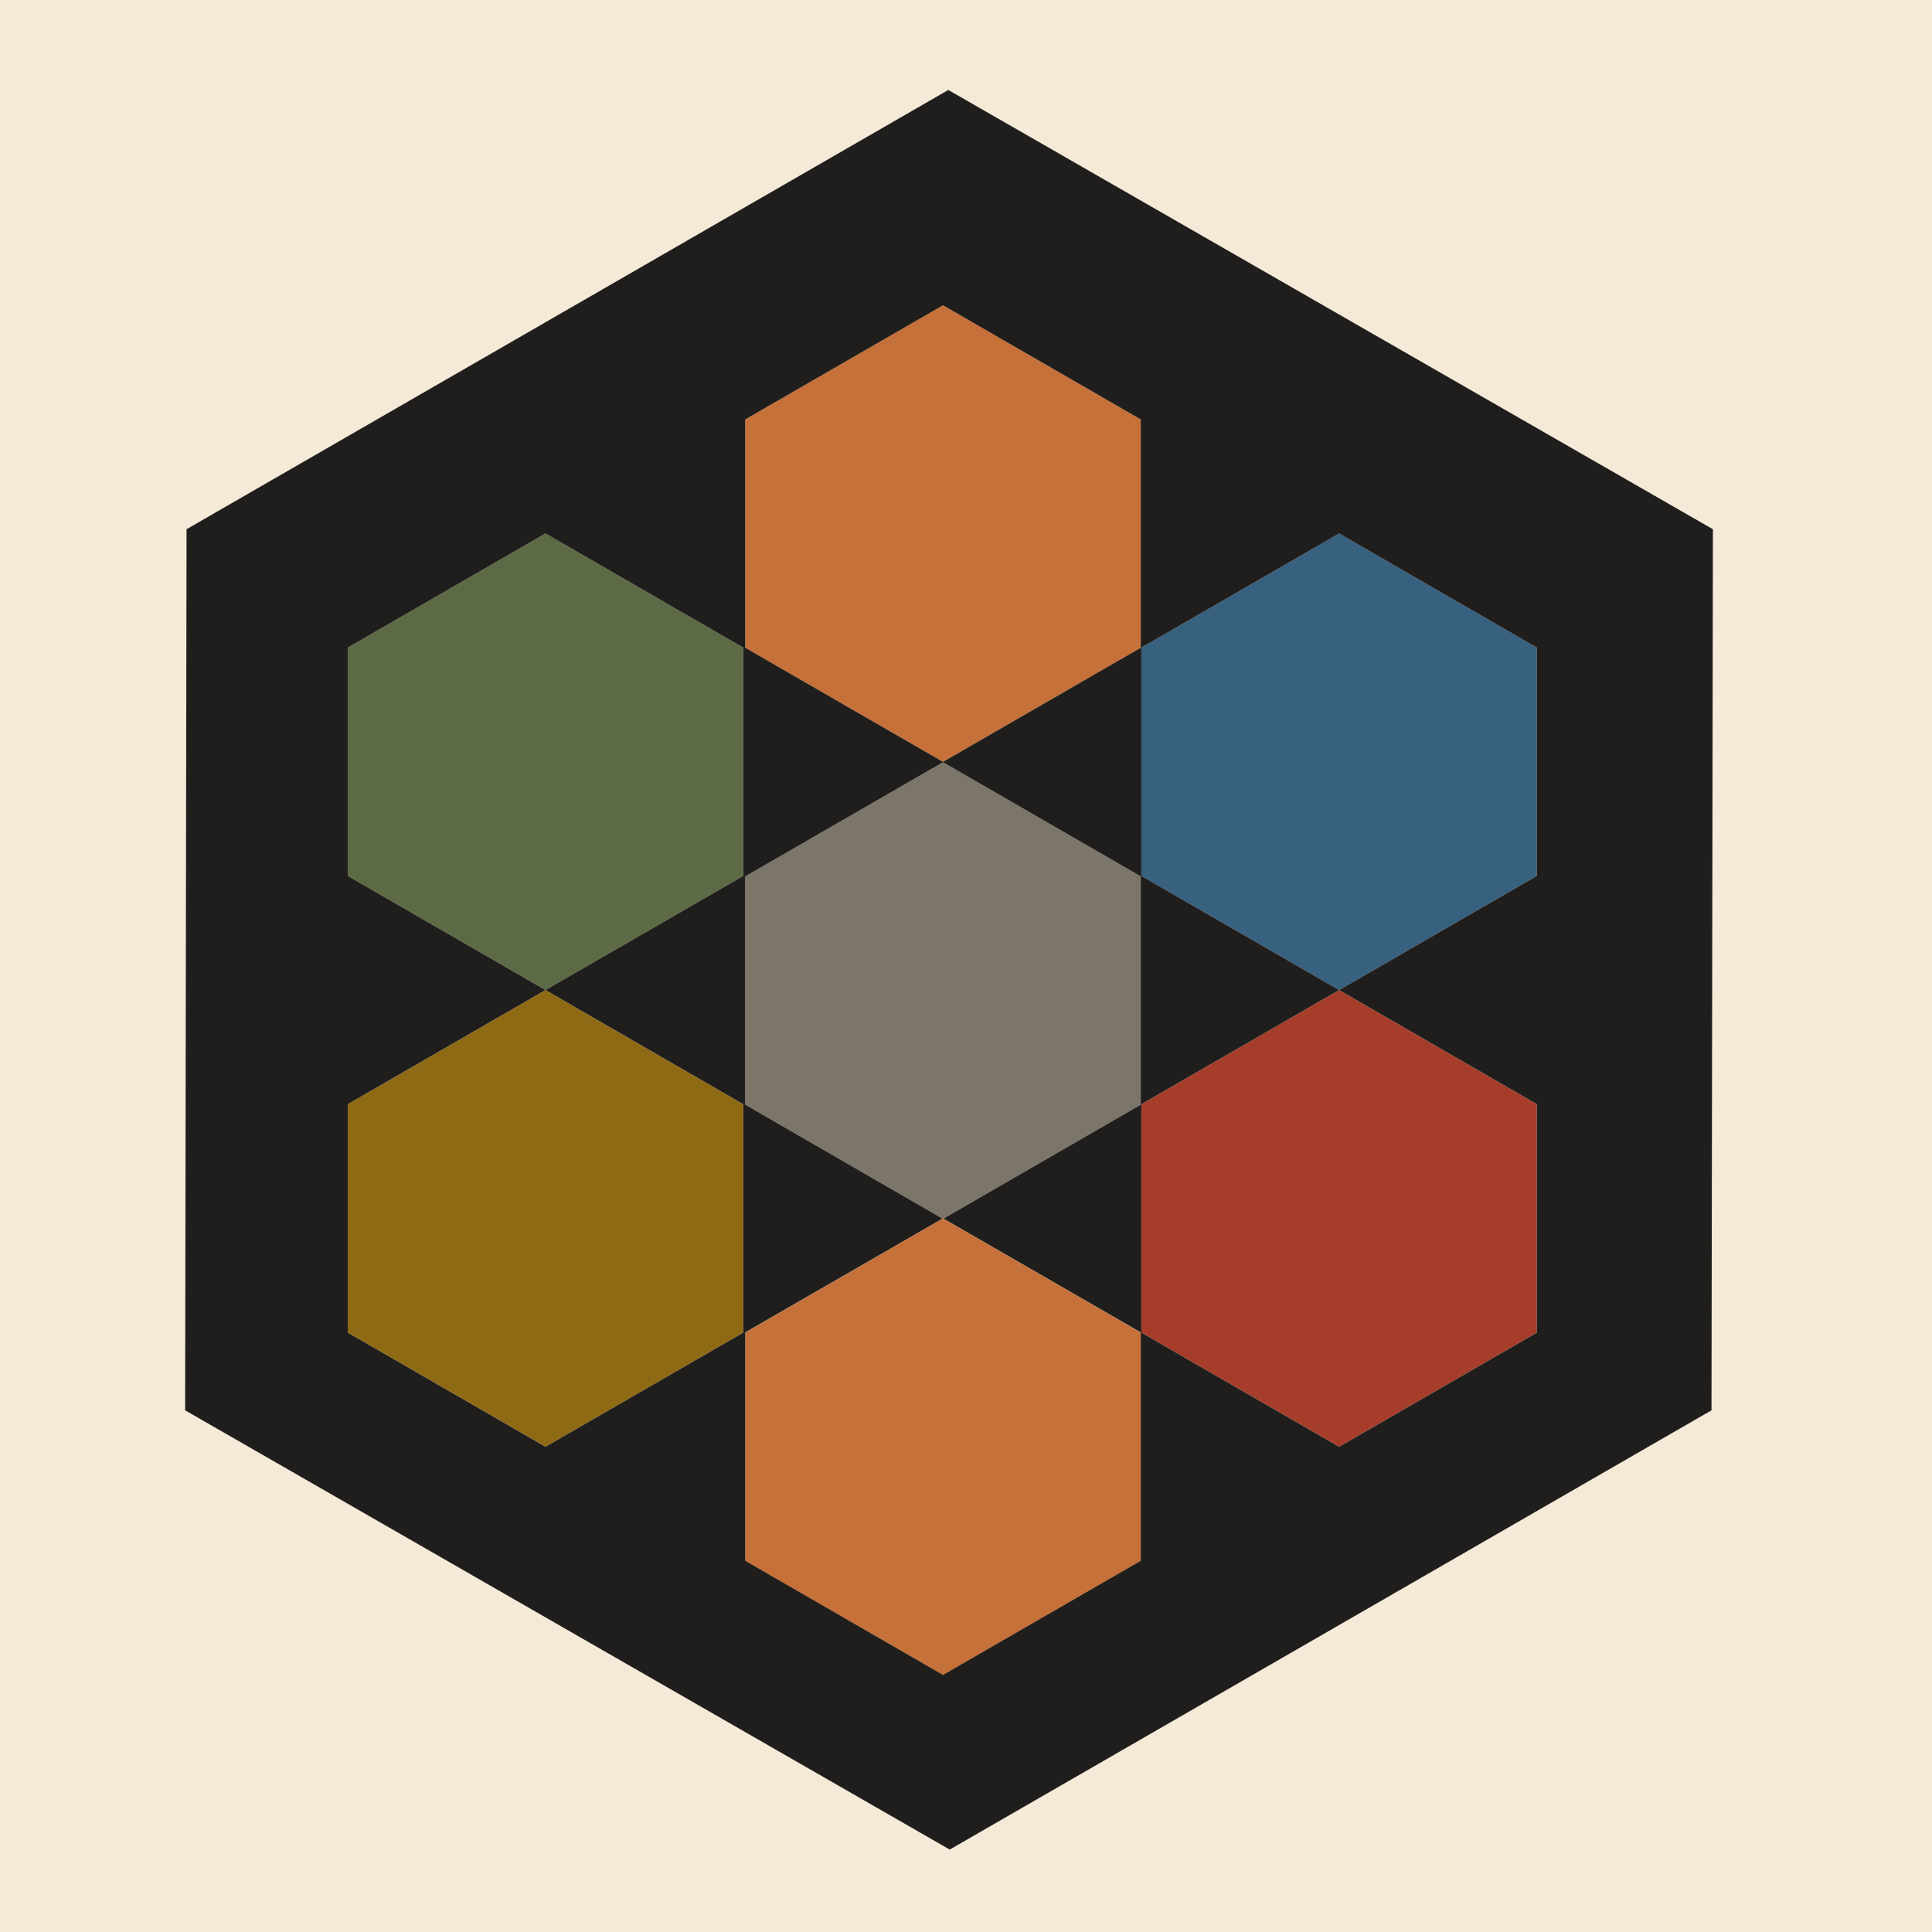
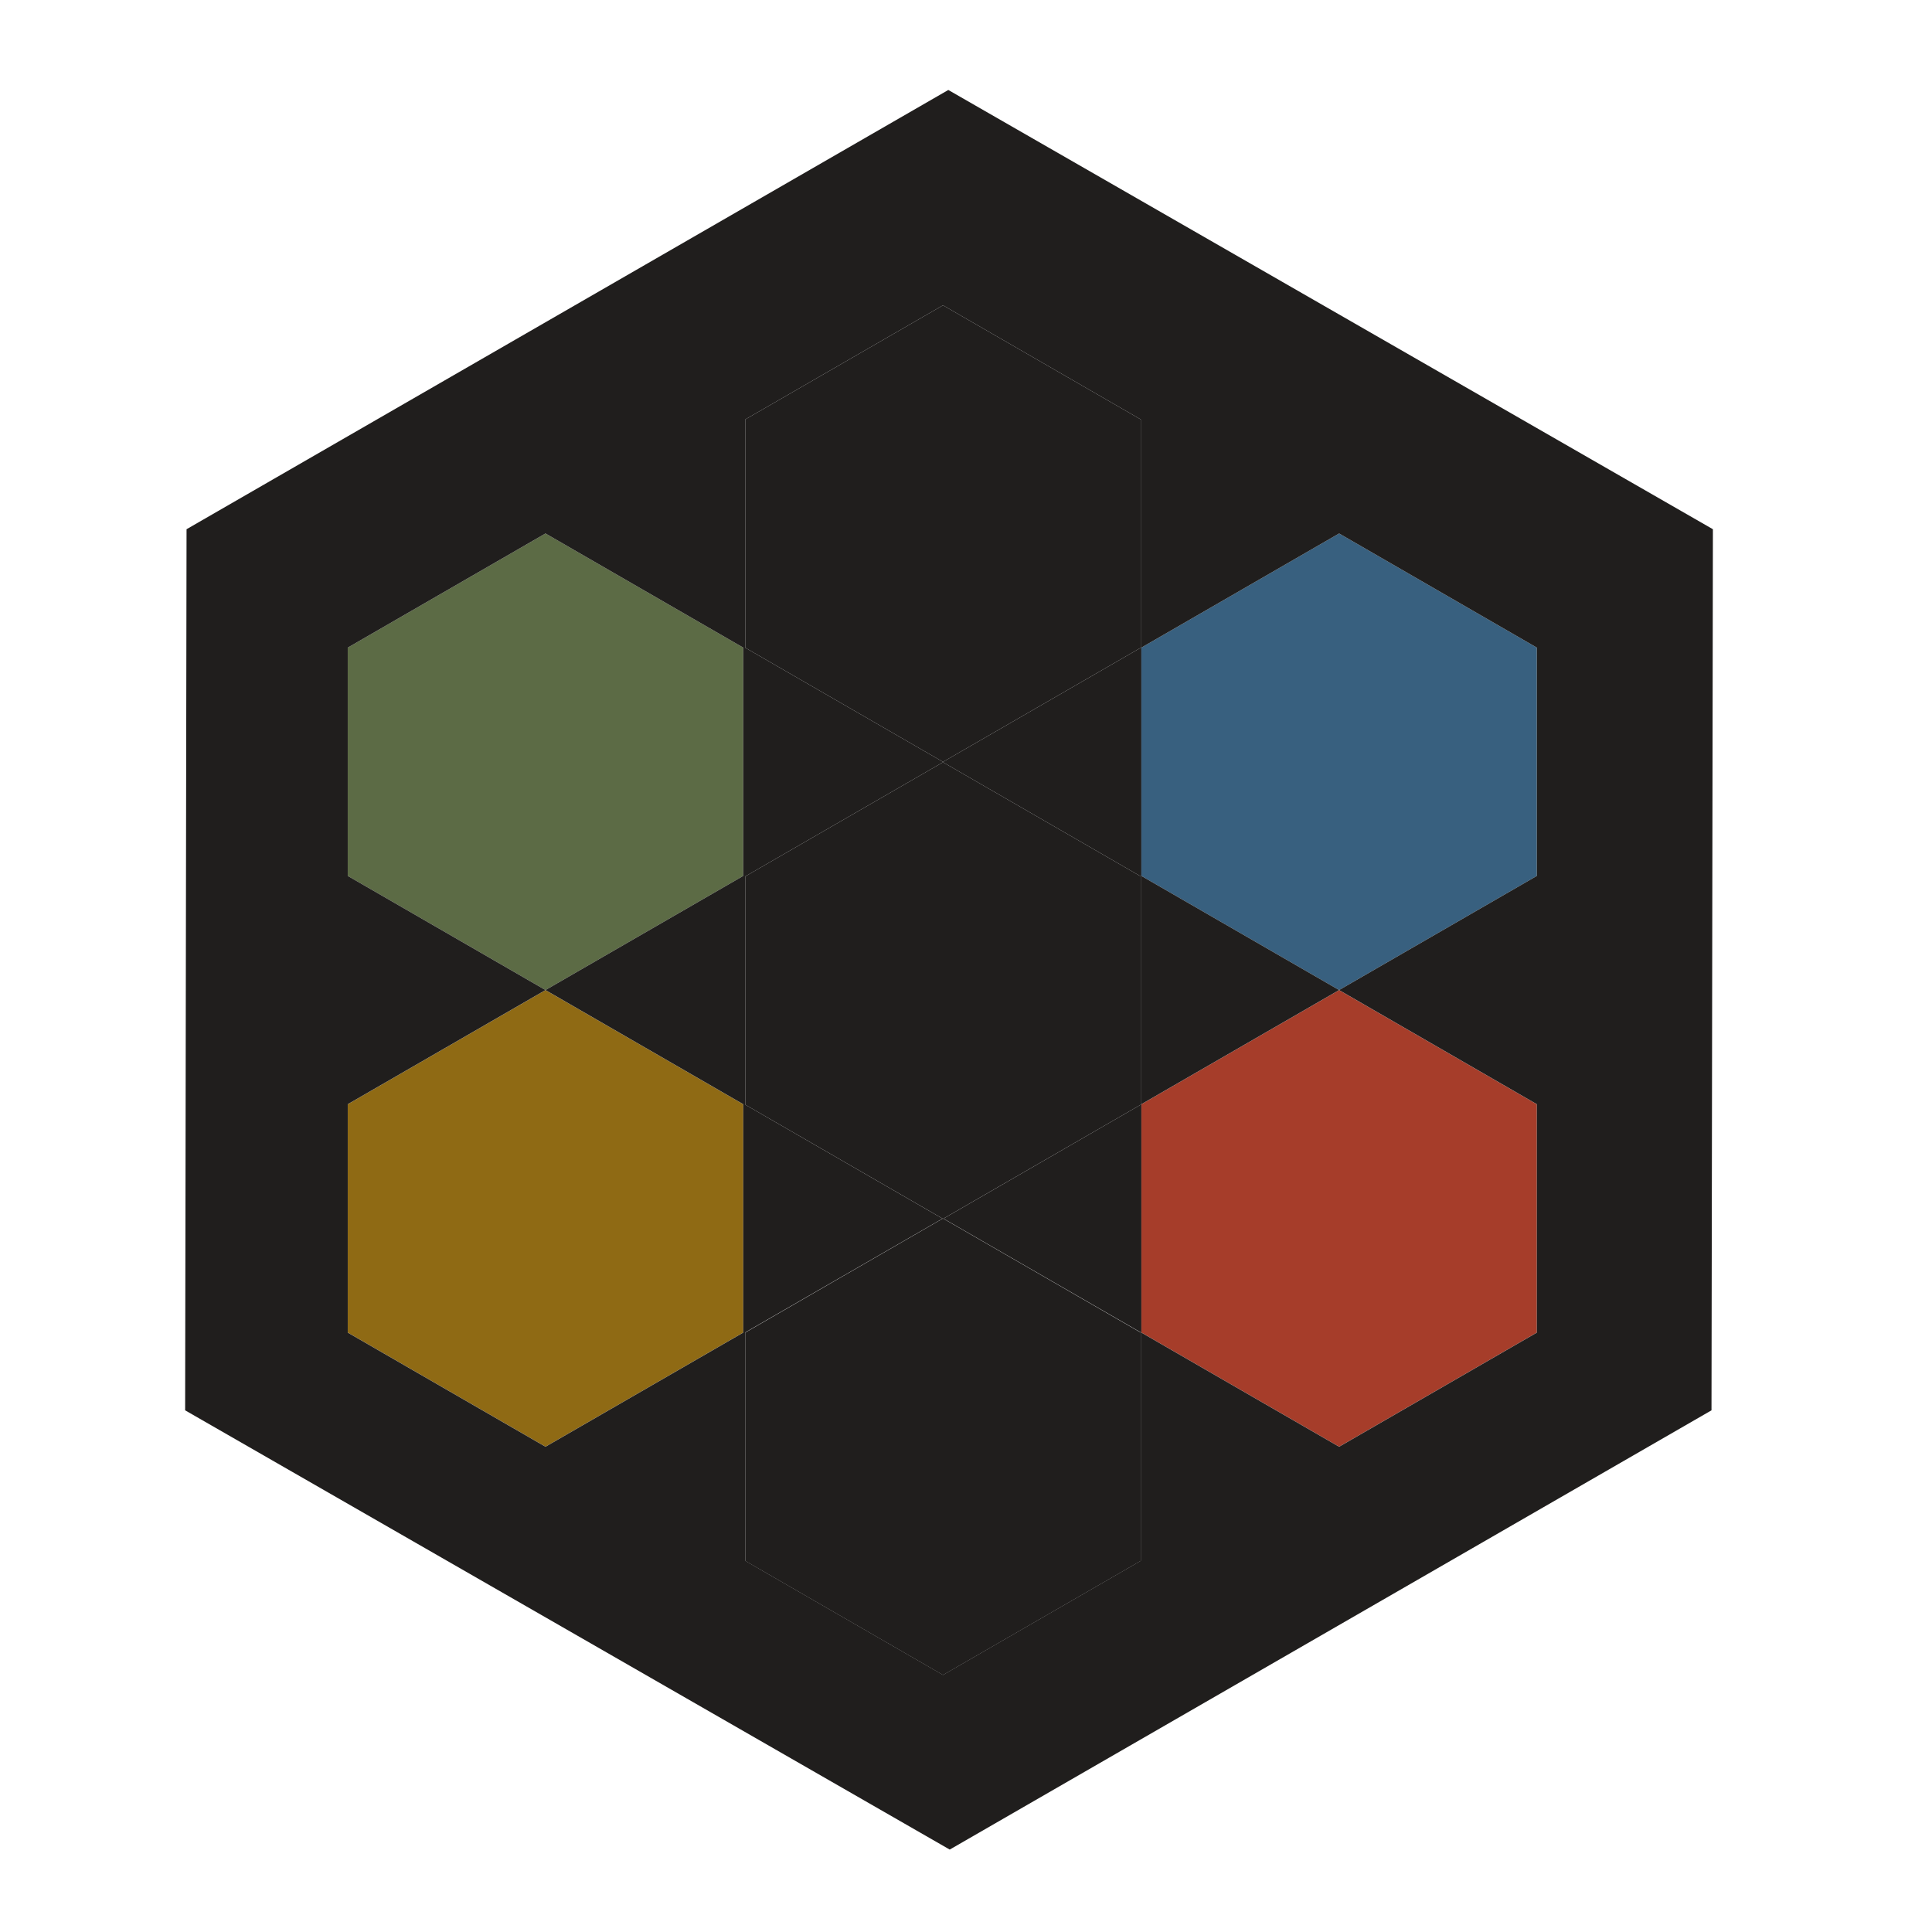
<svg xmlns="http://www.w3.org/2000/svg" viewBox="0 0 512 512" width="512" height="512">
-   <rect width="512" height="512" fill="#f5ead8" />
  <g>
-     <path d="M249.906 80.906 L302.312 111.156 L302.312 171.656 L249.906 201.906 L197.5 171.656 L197.5 111.156 Z" fill="#c67139" />
+     <path d="M249.906 80.906 L302.312 111.156 L302.312 171.656 L249.906 201.906 L197.5 171.656 L197.5 111.156 Z" fill="#201e1d" />
+     <path d="M249.906 202 L302.312 232.25 L302.312 292.75 L249.906 323 L197.5 292.75 L197.5 232.25 Z" fill="#201e1d" />
+     <path d="M249.906 322.9 L302.312 353.15 L302.312 413.65 L249.906 443.9 L197.5 413.65 L197.5 353.15 Z" fill="#201e1d" />
    <path d="M144.562 141.376 L196.968 171.626 L196.968 232.126 L144.562 262.376 L92.156 232.126 L92.156 171.626 Z" fill="#5c6b45" />
    <path d="M354.875 141.376 L407.281 171.626 L407.281 232.126 L354.875 262.376 L302.469 232.126 L302.469 171.626 Z" fill="#38607f" />
-     <path d="M249.906 202 L302.312 232.25 L302.312 292.75 L249.906 323 L197.5 292.75 L197.5 232.25 Z" fill="#7b756a" />
    <path d="M144.562 262.391 L196.968 292.641 L196.968 353.141 L144.562 383.391 L92.156 353.141 L92.156 292.641 Z" fill="#8f6a14" />
    <path d="M354.875 262.391 L407.281 292.641 L407.281 353.141 L354.875 383.391 L302.469 353.141 L302.469 292.641 Z" fill="#a63d2a" />
-     <path d="M249.906 322.9 L302.312 353.15 L302.312 413.65 L249.906 443.9 L197.5 413.65 L197.5 353.15 Z" fill="#c67139" />
  </g>
  <path d="M251.313 23.844 49.438 140.25l-.376 233.5 202.625 116.406L453.563 373.75l.375-233.5L251.313 23.844zm-1.407 57.062 52.406 30.25v60.5l-52.406 30.25-52.406-30.25v-60.5l52.406-30.25zm-105.344 60.47 52.407 30.25v60.5l-52.407 30.25 52.406 30.25v60.53l-52.407 30.25-52.407-30.25v-60.53l52.406-30.25-52.406-30.25v-60.5l52.406-30.25zm210.313 0 52.406 30.25v60.5l-52.405 30.25 52.406 30.25v60.53l-52.405 30.25-52.406-30.25v-60.53l52.405-30.25-52.406-30.25v-60.5l52.405-30.25zM249.905 202l52.407 30.25v60.5l-52.28 30.188 52.28 30.156v60.53l-52.406 30.25-52.406-30.25v-60.53l52.28-30.156-52.28-30.188v-60.5L249.906 202z" fill="#201e1d" />
</svg>
